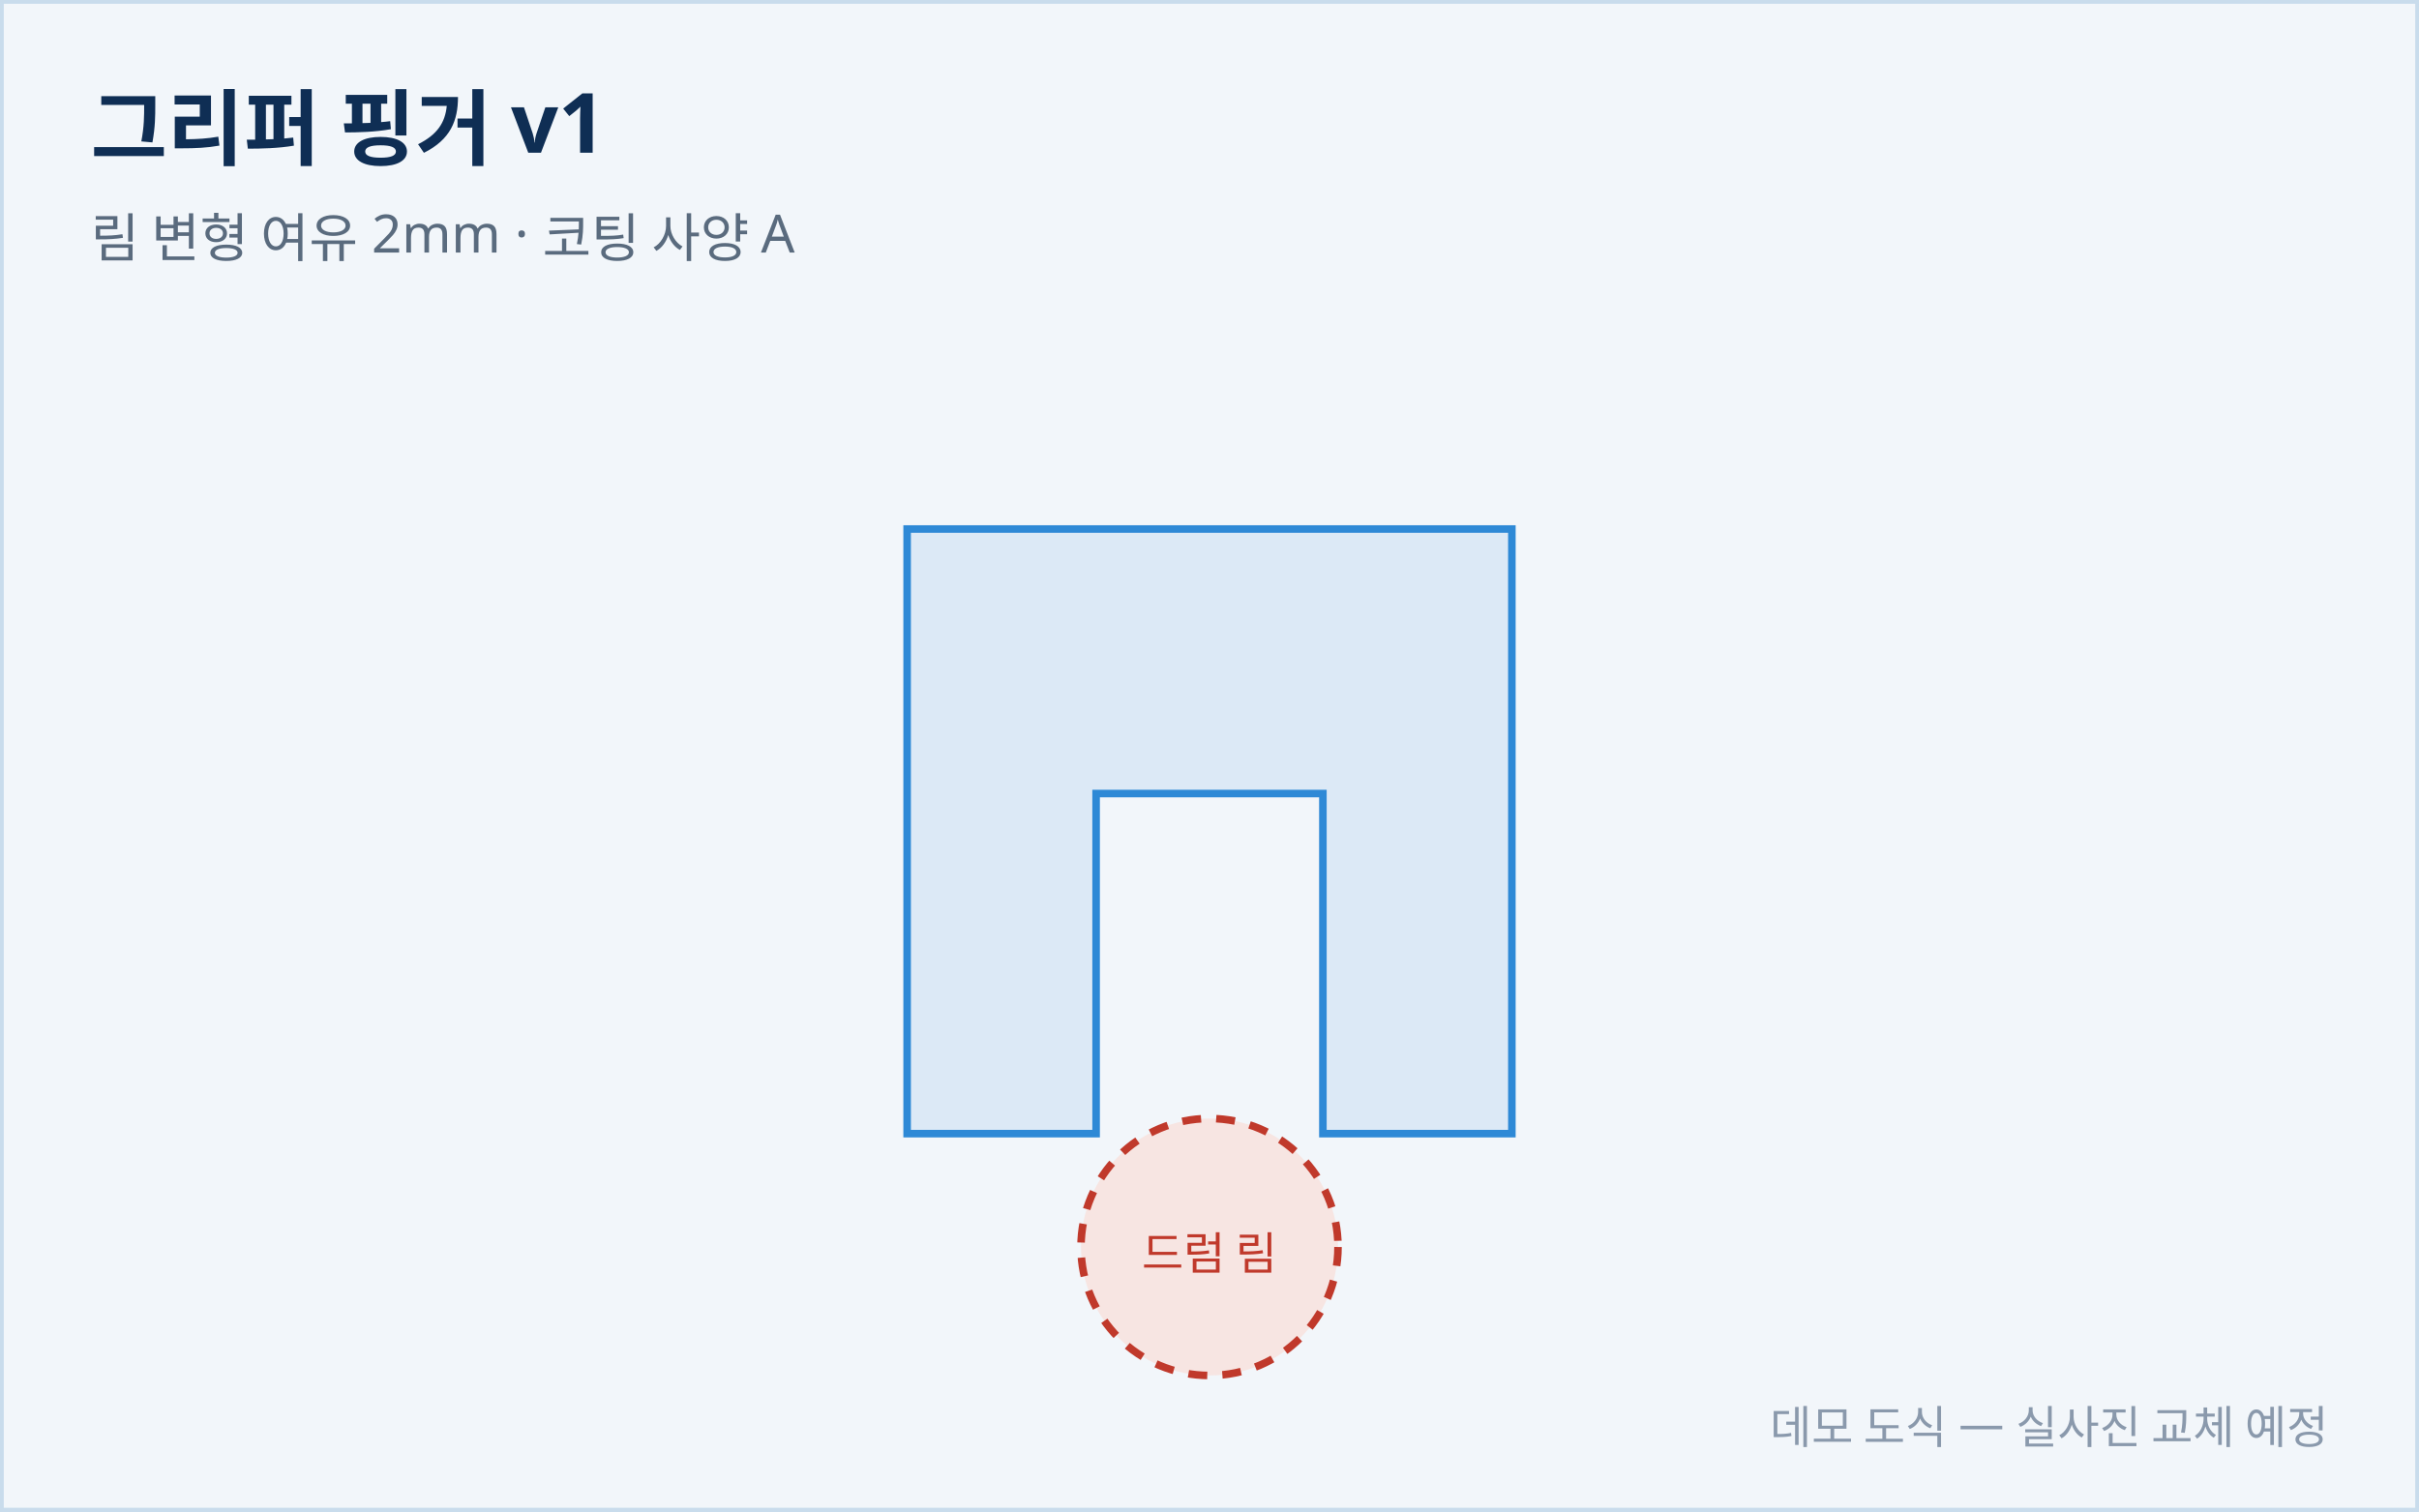
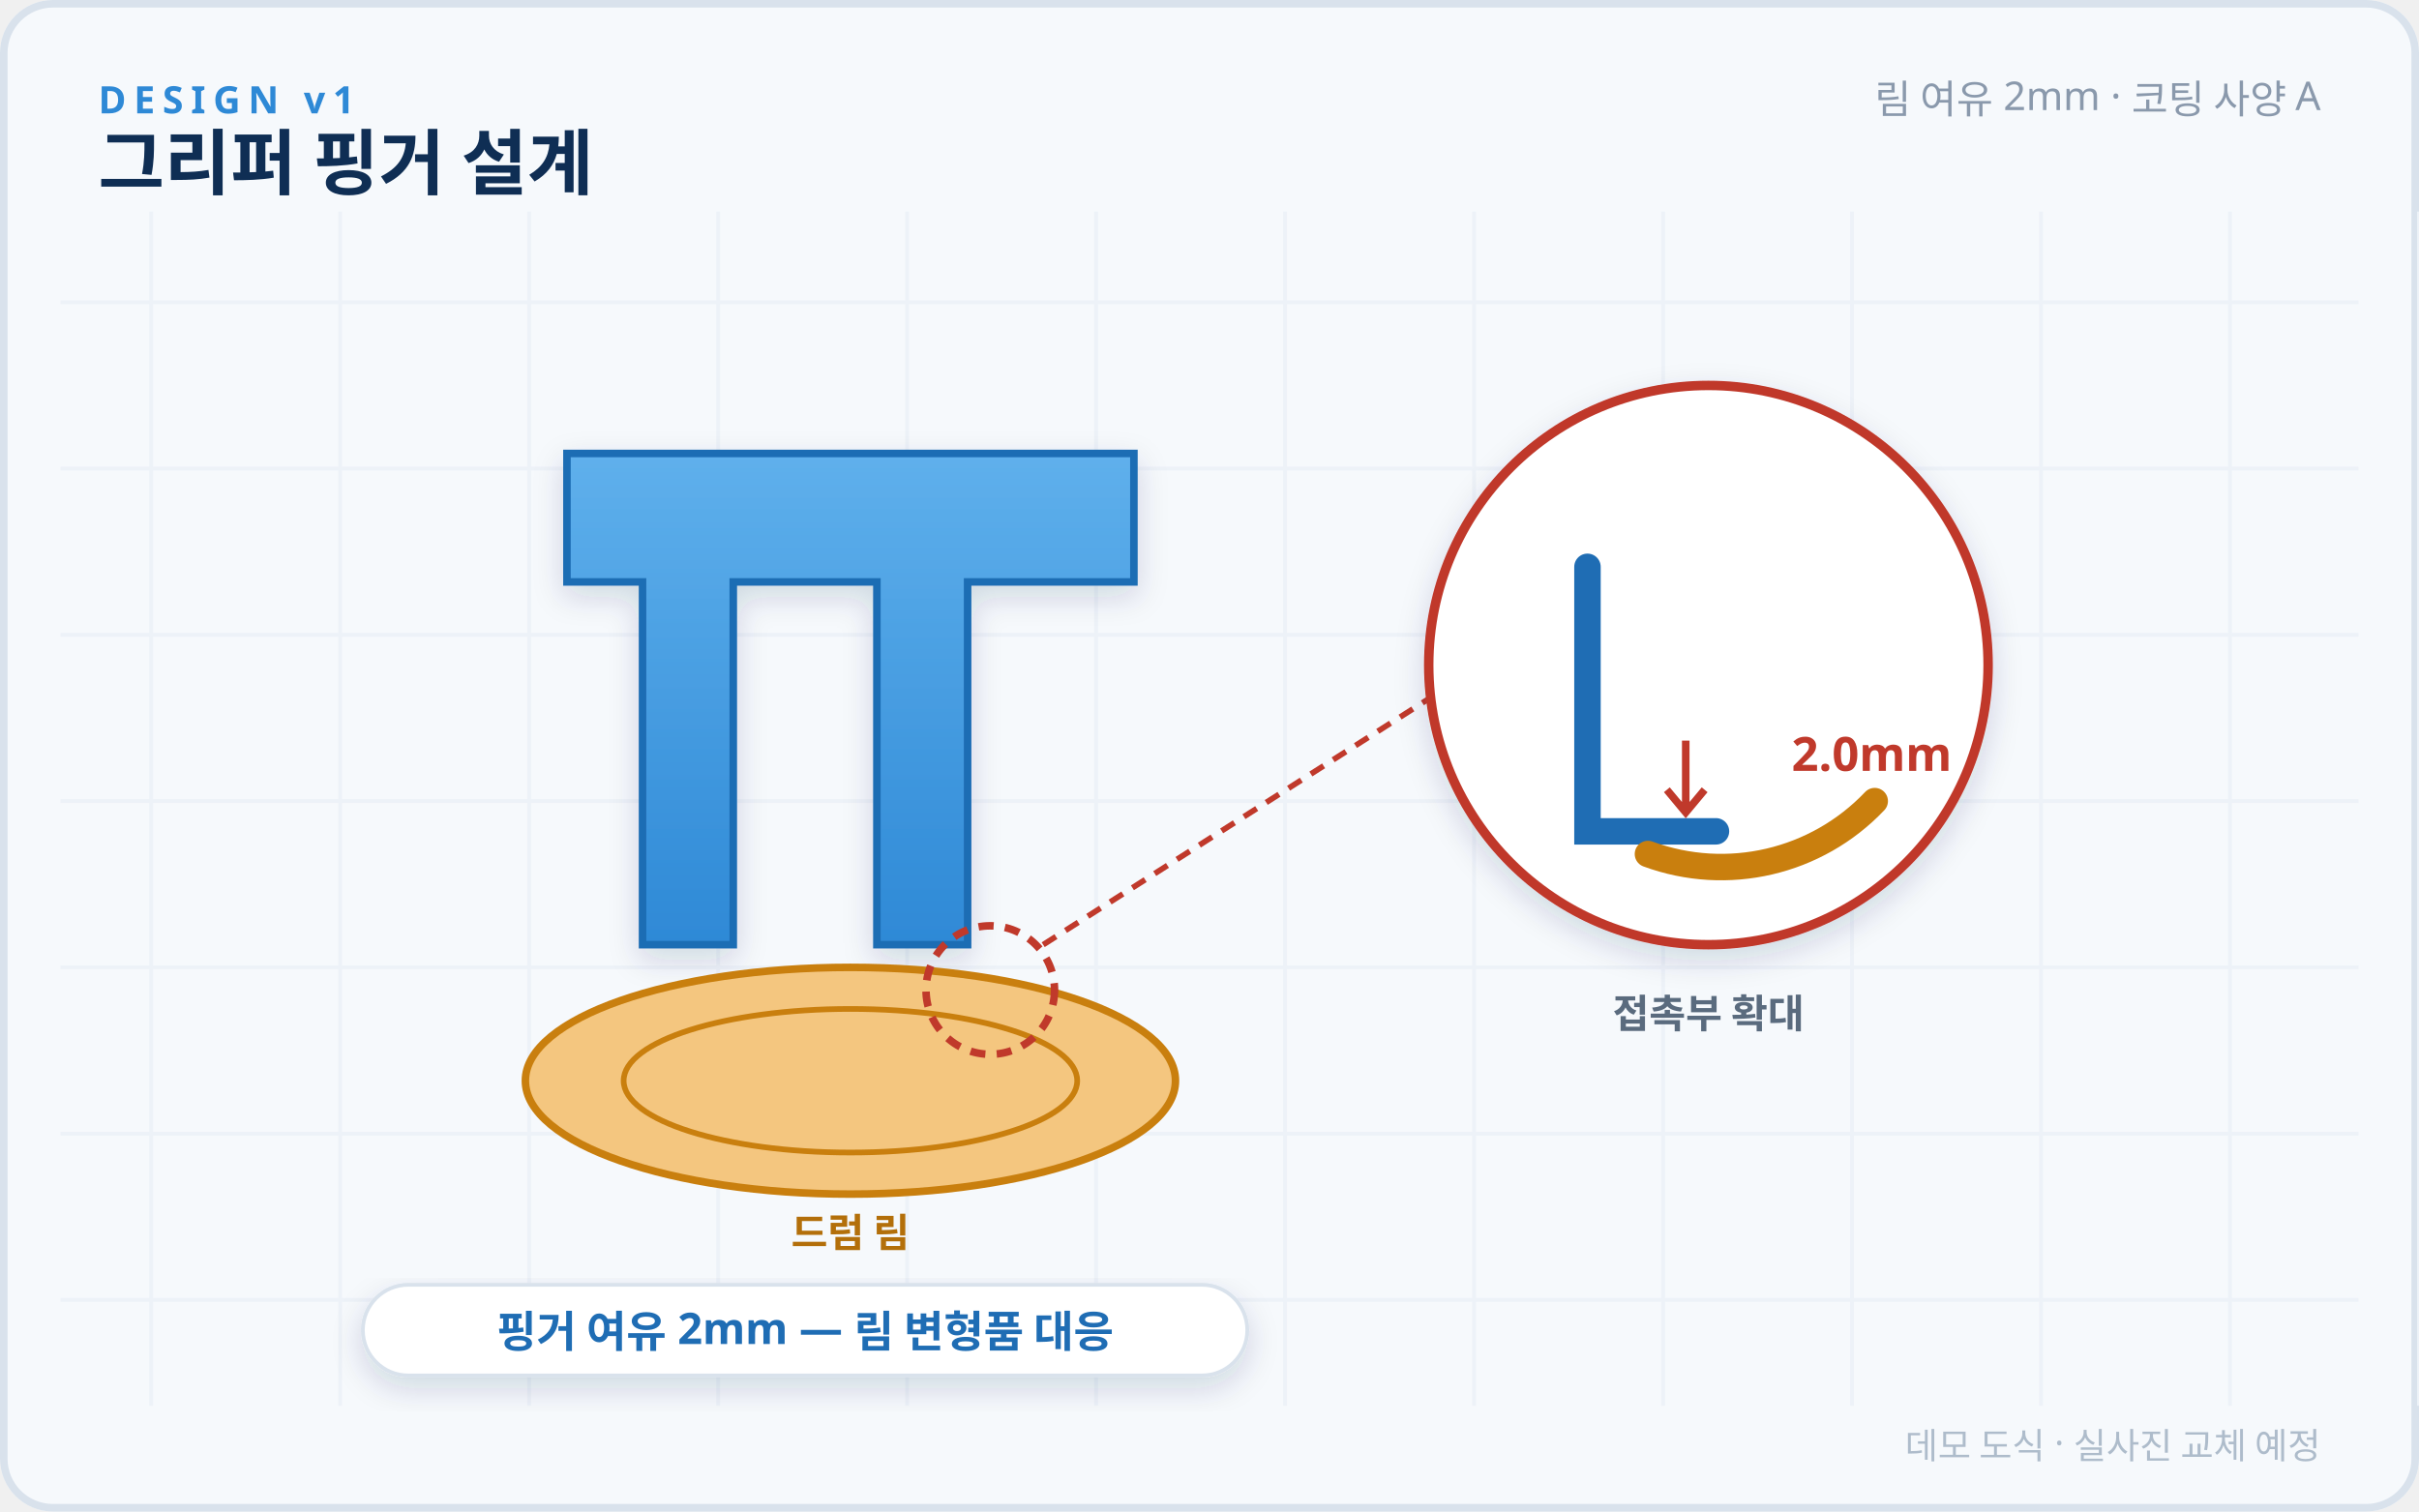
<svg xmlns="http://www.w3.org/2000/svg" viewBox="0 0 640 400">
-   <rect width="640" height="400" fill="#F2F6FA" />
-   <rect width="640" height="400" fill="none" stroke="#C9DCEC" stroke-width="2" />
-   <path d="M240 140 L240 300 L290 300 L290 210 L350 210 L350 300 L400 300 L400 140 Z" fill="#DCE9F6" stroke="#2E89D6" stroke-width="2" />
-   <circle cx="320" cy="330" r="34" fill="#F7E5E2" stroke="#C0392B" stroke-width="2" stroke-dasharray="5 4" />
-   <text x="320" y="336" font-size="12" text-anchor="middle" fill="#C0392B" font-family="sans-serif">드럼 림</text>
-   <text x="24" y="42" font-size="22" font-weight="700" fill="#0F2E54" font-family="sans-serif">그리퍼 핑거 v1</text>
-   <text x="24" y="68" font-size="14" fill="#5A6B7E" font-family="sans-serif">림 변형 여유 2mm · 코팅 사양 A</text>
-   <text x="616" y="382" font-size="12" fill="#8A99AC" text-anchor="end" font-family="sans-serif">데모 도식 — 실사진 교체 예정</text>
+   <defs>
+     <linearGradient id="gSky" x1="0" y1="0" x2="0" y2="1">
+       <stop offset="0" stop-color="#5FB0EC" />
+       <stop offset="1" stop-color="#2E89D6" />
+     </linearGradient>
+     <linearGradient id="gGrn" x1="0" y1="0" x2="0" y2="1">
+       <stop offset="0" stop-color="#57B183" />
+       <stop offset="1" stop-color="#3E9B6E" />
+     </linearGradient>
+     <linearGradient id="gAmb" x1="0" y1="0" x2="0" y2="1">
+       <stop offset="0" stop-color="#EFA94A" />
+       <stop offset="1" stop-color="#DD8A10" />
+     </linearGradient>
+     <filter id="sh" x="-20%" y="-20%" width="140%" height="160%">
+       <feDropShadow dx="0" dy="3" stdDeviation="4" flood-color="#14335C" flood-opacity="0.16" />
+     </filter>
+   </defs>
+   <rect width="640" height="400" rx="14" fill="#F6F9FC" />
+   <rect x="1" y="1" width="638" height="398" rx="13" fill="none" stroke="#D9E2EC" stroke-width="2" />
+   <line x1="40" y1="56" x2="40" y2="372" stroke="#EDF2F8" stroke-width="1" />
+   <line x1="90" y1="56" x2="90" y2="372" stroke="#EDF2F8" stroke-width="1" />
+   <line x1="140" y1="56" x2="140" y2="372" stroke="#EDF2F8" stroke-width="1" />
+   <line x1="190" y1="56" x2="190" y2="372" stroke="#EDF2F8" stroke-width="1" />
+   <line x1="240" y1="56" x2="240" y2="372" stroke="#EDF2F8" stroke-width="1" />
+   <line x1="290" y1="56" x2="290" y2="372" stroke="#EDF2F8" stroke-width="1" />
+   <line x1="340" y1="56" x2="340" y2="372" stroke="#EDF2F8" stroke-width="1" />
+   <line x1="390" y1="56" x2="390" y2="372" stroke="#EDF2F8" stroke-width="1" />
+   <line x1="440" y1="56" x2="440" y2="372" stroke="#EDF2F8" stroke-width="1" />
+   <line x1="490" y1="56" x2="490" y2="372" stroke="#EDF2F8" stroke-width="1" />
+   <line x1="540" y1="56" x2="540" y2="372" stroke="#EDF2F8" stroke-width="1" />
+   <line x1="590" y1="56" x2="590" y2="372" stroke="#EDF2F8" stroke-width="1" />
+   <line x1="640" y1="56" x2="640" y2="372" stroke="#EDF2F8" stroke-width="1" />
+   <line x1="16" y1="80" x2="624" y2="80" stroke="#EDF2F8" stroke-width="1" />
+   <line x1="16" y1="124" x2="624" y2="124" stroke="#EDF2F8" stroke-width="1" />
+   <line x1="16" y1="168" x2="624" y2="168" stroke="#EDF2F8" stroke-width="1" />
+   <line x1="16" y1="212" x2="624" y2="212" stroke="#EDF2F8" stroke-width="1" />
+   <line x1="16" y1="256" x2="624" y2="256" stroke="#EDF2F8" stroke-width="1" />
+   <line x1="16" y1="300" x2="624" y2="300" stroke="#EDF2F8" stroke-width="1" />
+   <line x1="16" y1="344" x2="624" y2="344" stroke="#EDF2F8" stroke-width="1" />
+   <text x="26" y="30" font-size="10" font-weight="700" letter-spacing="2" fill="#2E89D6" font-family="sans-serif">DESIGN v1</text>
+   <text x="26" y="50" font-size="19" font-weight="800" fill="#0F2E54" font-family="sans-serif">그리퍼 핑거 설계</text>
+   <text x="614" y="30" font-size="10.5" fill="#8A99AC" text-anchor="end" font-family="sans-serif">림 여유 2mm · 코팅 사양 A</text>
+   <g filter="url(#sh)">
+     <path d="M150 120 h150 v34 h-44 v96 h-24 v-96 h-38 v96 h-24 v-96 h-20 Z" fill="url(#gSky)" stroke="#1F6DB4" stroke-width="2" />
+   </g>
+   <ellipse cx="225" cy="286" rx="86" ry="30" fill="#F4C67F" stroke="#C97F0E" stroke-width="2" />
+   <ellipse cx="225" cy="286" rx="60" ry="19" fill="none" stroke="#C97F0E" stroke-width="1.5" />
+   <text x="225" y="330" font-size="10.5" font-weight="700" text-anchor="middle" fill="#B36F0A" font-family="sans-serif">드럼 림</text>
+   <circle cx="262" cy="262" r="17" fill="none" stroke="#C0392B" stroke-width="2" stroke-dasharray="4 3" />
+   <path d="M276 250 L392 176" stroke="#C0392B" stroke-width="1.5" stroke-dasharray="4 3" />
+   <g filter="url(#sh)">
+     <circle cx="452" cy="176" r="74" fill="#FFFFFF" stroke="#C0392B" stroke-width="2.5" />
+   </g>
+   <path d="M420 150 v70 h34" stroke="#1F6DB4" stroke-width="7" fill="none" stroke-linecap="round" />
+   <path d="M436 226 a56 56 0 0 0 60 -14" stroke="#C97F0E" stroke-width="7" fill="none" stroke-linecap="round" />
+   <path d="M446 196 v18 m-5 -5 l5 6 l5 -6 M446 214 m0 0" stroke="#C0392B" stroke-width="2" fill="none" />
+   <text x="474" y="204" font-size="12.5" font-weight="800" fill="#C0392B" font-family="sans-serif">2.0mm</text>
+   <text x="452" y="272" font-size="10.5" font-weight="700" text-anchor="middle" fill="#5A6B7E" font-family="sans-serif">접촉부 확대</text>
+   <g filter="url(#sh)">
+     <rect x="96" y="340" width="234" height="24" rx="12" fill="#FFFFFF" stroke="#D9E2EC" />
+   </g>
+   <text x="213.0" y="356.5" font-size="11.5" font-weight="700" text-anchor="middle" fill="#1F6DB4" font-family="sans-serif">핑거 여유 2mm — 림 변형품 대응</text>
+   <text x="614" y="386" font-size="9.5" fill="#AEBCCB" text-anchor="end" font-family="sans-serif">데모 도식 · 실사진 교체 예정</text>
</svg>
